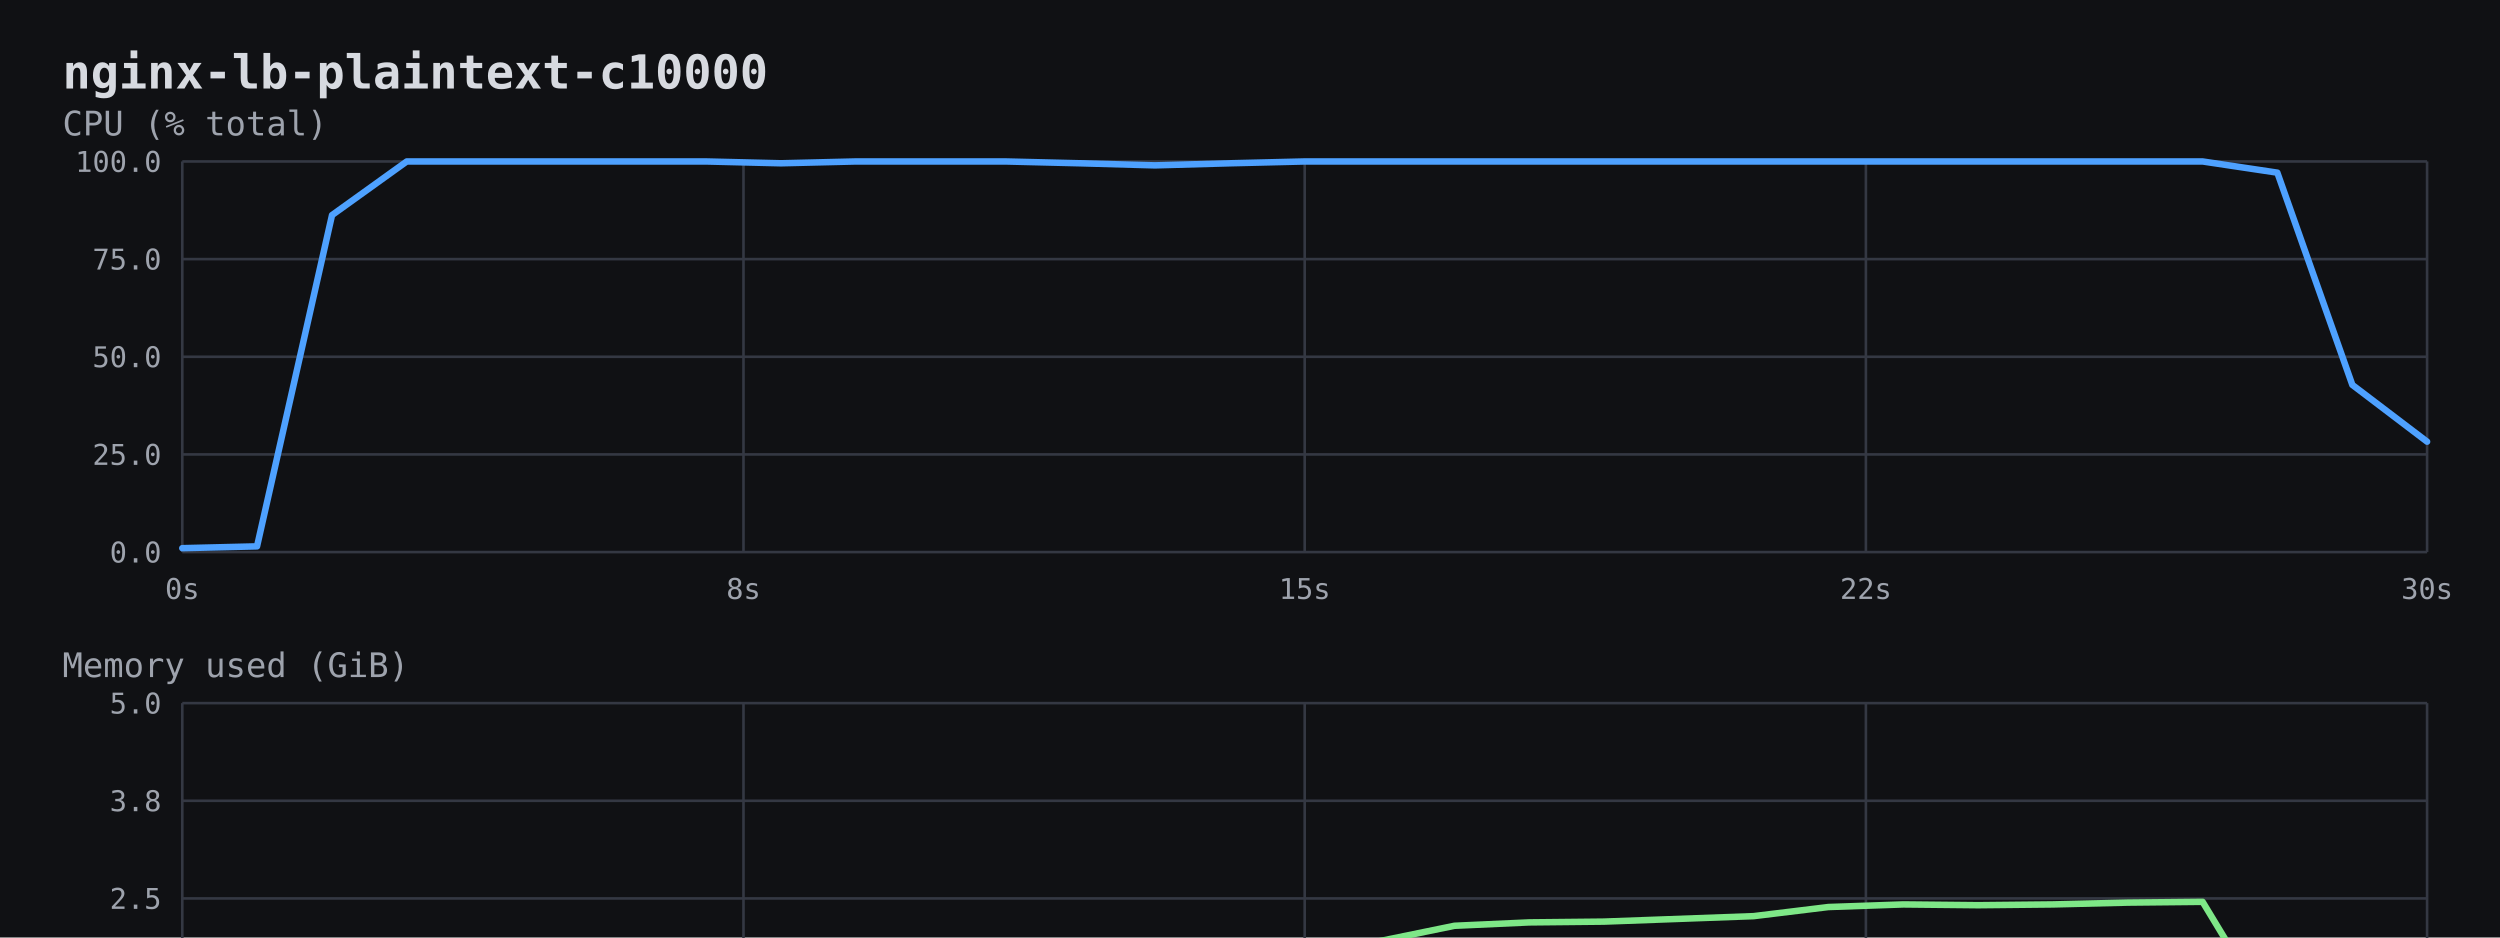
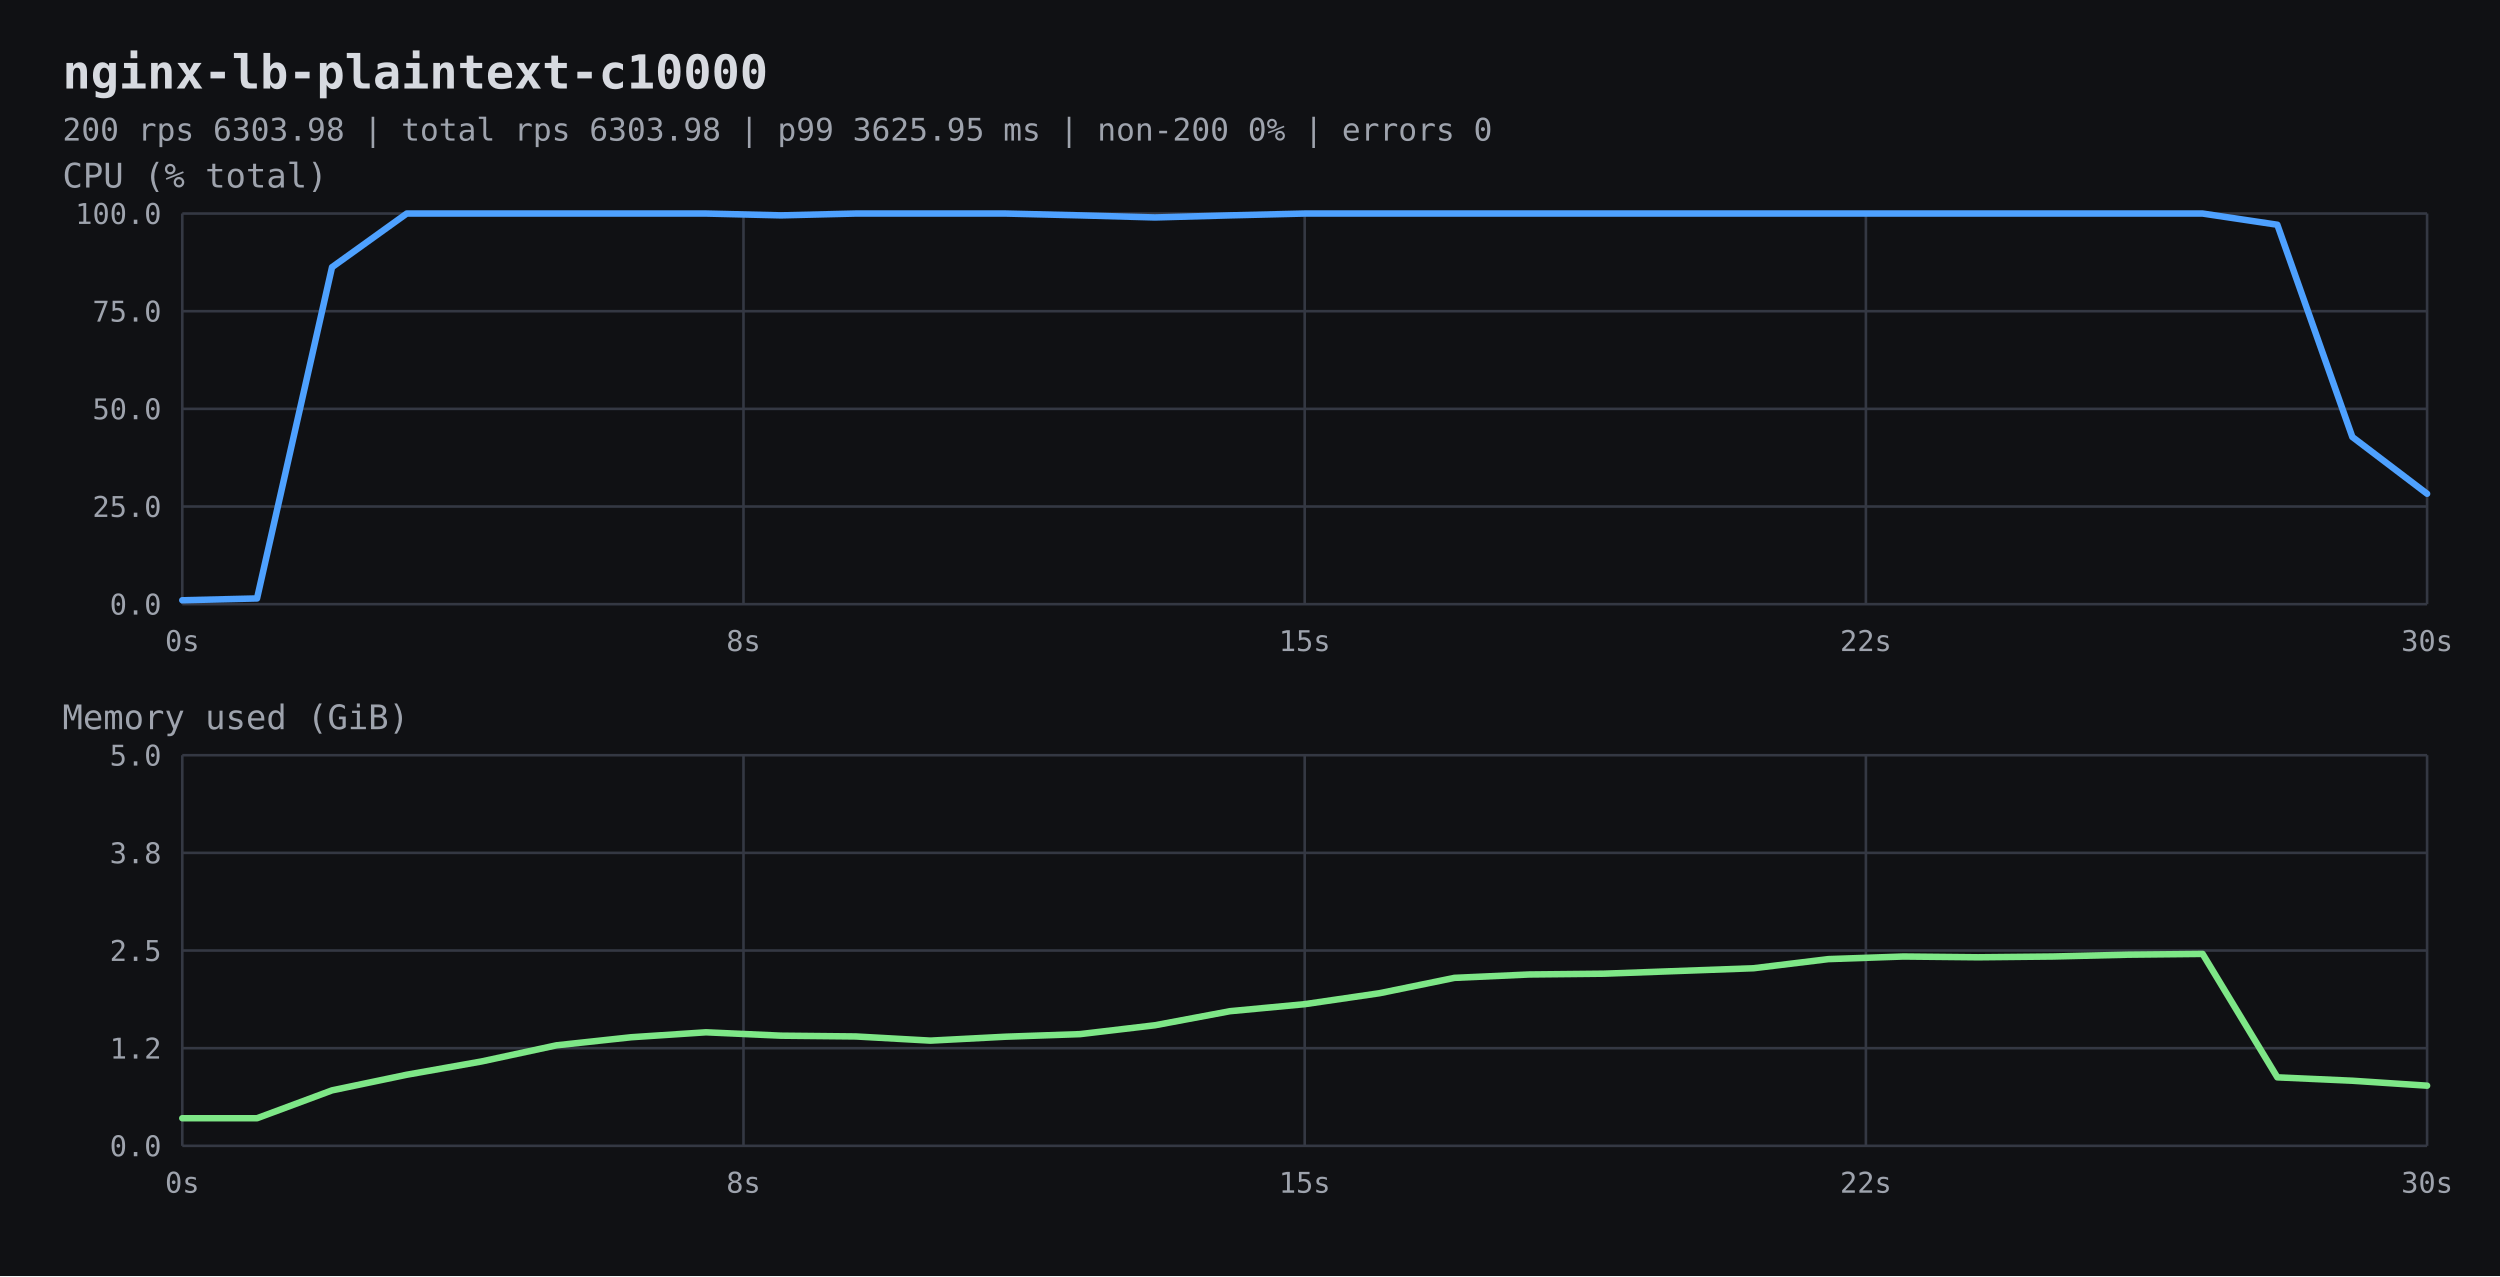
- <svg xmlns="http://www.w3.org/2000/svg" width="960" height="360" viewBox="0 0 960 360">
+ <svg xmlns="http://www.w3.org/2000/svg" width="960" height="490" viewBox="0 0 960 490">
  <rect width="100%" height="100%" fill="#101114" />
  <text x="24" y="34" fill="#d7dae0" font-family="ui-monospace, SFMono-Regular, Menlo, monospace" font-size="18" font-weight="700">nginx-lb-plaintext-c10000</text>
-   <text x="24" y="52.0" fill="#9ea3ad" font-family="ui-monospace, SFMono-Regular, Menlo, monospace" font-size="13">CPU (% total)</text>
-   <line x1="70.0" y1="62.0" x2="932.0" y2="62.0" stroke="#343843" stroke-width="1" />
-   <text x="62.0" y="66.0" fill="#9ea3ad" font-family="ui-monospace, SFMono-Regular, Menlo, monospace" font-size="11" text-anchor="end">100.0</text>
-   <line x1="70.0" y1="99.5" x2="932.0" y2="99.5" stroke="#343843" stroke-width="1" />
-   <text x="62.0" y="103.5" fill="#9ea3ad" font-family="ui-monospace, SFMono-Regular, Menlo, monospace" font-size="11" text-anchor="end">75.0</text>
-   <line x1="70.0" y1="137.0" x2="932.0" y2="137.0" stroke="#343843" stroke-width="1" />
-   <text x="62.0" y="141.0" fill="#9ea3ad" font-family="ui-monospace, SFMono-Regular, Menlo, monospace" font-size="11" text-anchor="end">50.0</text>
-   <line x1="70.0" y1="174.5" x2="932.0" y2="174.5" stroke="#343843" stroke-width="1" />
-   <text x="62.0" y="178.5" fill="#9ea3ad" font-family="ui-monospace, SFMono-Regular, Menlo, monospace" font-size="11" text-anchor="end">25.0</text>
-   <line x1="70.0" y1="212.0" x2="932.0" y2="212.0" stroke="#343843" stroke-width="1" />
-   <text x="62.0" y="216.0" fill="#9ea3ad" font-family="ui-monospace, SFMono-Regular, Menlo, monospace" font-size="11" text-anchor="end">0.0</text>
-   <line x1="70.0" y1="62.0" x2="70.0" y2="212.0" stroke="#343843" stroke-width="1" />
-   <text x="70.0" y="230.0" fill="#9ea3ad" font-family="ui-monospace, SFMono-Regular, Menlo, monospace" font-size="11" text-anchor="middle">0s</text>
-   <line x1="285.5" y1="62.0" x2="285.5" y2="212.0" stroke="#343843" stroke-width="1" />
-   <text x="285.5" y="230.0" fill="#9ea3ad" font-family="ui-monospace, SFMono-Regular, Menlo, monospace" font-size="11" text-anchor="middle">8s</text>
-   <line x1="501.0" y1="62.0" x2="501.0" y2="212.0" stroke="#343843" stroke-width="1" />
-   <text x="501.0" y="230.0" fill="#9ea3ad" font-family="ui-monospace, SFMono-Regular, Menlo, monospace" font-size="11" text-anchor="middle">15s</text>
-   <line x1="716.5" y1="62.0" x2="716.5" y2="212.0" stroke="#343843" stroke-width="1" />
-   <text x="716.5" y="230.0" fill="#9ea3ad" font-family="ui-monospace, SFMono-Regular, Menlo, monospace" font-size="11" text-anchor="middle">22s</text>
-   <line x1="932.0" y1="62.0" x2="932.0" y2="212.0" stroke="#343843" stroke-width="1" />
-   <text x="932.0" y="230.0" fill="#9ea3ad" font-family="ui-monospace, SFMono-Regular, Menlo, monospace" font-size="11" text-anchor="middle">30s</text>
-   <path d="M 70.0 210.5 L 98.7 209.8 L 127.5 82.6 L 156.2 62.0 L 184.9 62.0 L 213.7 62.0 L 242.4 62.0 L 271.1 62.0 L 299.9 62.7 L 328.6 62.0 L 357.3 62.0 L 386.1 62.0 L 414.8 62.7 L 443.5 63.5 L 472.3 62.7 L 501.0 62.0 L 529.7 62.0 L 558.5 62.0 L 587.2 62.0 L 615.9 62.0 L 673.4 62.0 L 702.1 62.0 L 730.9 62.0 L 759.6 62.0 L 788.3 62.0 L 817.1 62.0 L 845.8 62.0 L 874.5 66.3 L 903.3 147.8 L 932.0 169.6" fill="none" stroke="#4ea1ff" stroke-width="2.5" stroke-linejoin="round" stroke-linecap="round" />
-   <text x="24" y="260.0" fill="#9ea3ad" font-family="ui-monospace, SFMono-Regular, Menlo, monospace" font-size="13">Memory used (GiB)</text>
-   <line x1="70.0" y1="270.0" x2="932.0" y2="270.0" stroke="#343843" stroke-width="1" />
-   <text x="62.0" y="274.0" fill="#9ea3ad" font-family="ui-monospace, SFMono-Regular, Menlo, monospace" font-size="11" text-anchor="end">5.0</text>
-   <line x1="70.0" y1="307.5" x2="932.0" y2="307.5" stroke="#343843" stroke-width="1" />
-   <text x="62.0" y="311.5" fill="#9ea3ad" font-family="ui-monospace, SFMono-Regular, Menlo, monospace" font-size="11" text-anchor="end">3.8</text>
-   <line x1="70.0" y1="345.0" x2="932.0" y2="345.0" stroke="#343843" stroke-width="1" />
-   <text x="62.0" y="349.0" fill="#9ea3ad" font-family="ui-monospace, SFMono-Regular, Menlo, monospace" font-size="11" text-anchor="end">2.5</text>
-   <line x1="70.0" y1="382.5" x2="932.0" y2="382.5" stroke="#343843" stroke-width="1" />
-   <text x="62.0" y="386.5" fill="#9ea3ad" font-family="ui-monospace, SFMono-Regular, Menlo, monospace" font-size="11" text-anchor="end">1.2</text>
-   <line x1="70.0" y1="420.0" x2="932.0" y2="420.0" stroke="#343843" stroke-width="1" />
-   <text x="62.0" y="424.0" fill="#9ea3ad" font-family="ui-monospace, SFMono-Regular, Menlo, monospace" font-size="11" text-anchor="end">0.0</text>
-   <line x1="70.0" y1="270.0" x2="70.0" y2="420.0" stroke="#343843" stroke-width="1" />
-   <text x="70.0" y="438.0" fill="#9ea3ad" font-family="ui-monospace, SFMono-Regular, Menlo, monospace" font-size="11" text-anchor="middle">0s</text>
-   <line x1="285.5" y1="270.0" x2="285.5" y2="420.0" stroke="#343843" stroke-width="1" />
-   <text x="285.5" y="438.0" fill="#9ea3ad" font-family="ui-monospace, SFMono-Regular, Menlo, monospace" font-size="11" text-anchor="middle">8s</text>
-   <line x1="501.0" y1="270.0" x2="501.0" y2="420.0" stroke="#343843" stroke-width="1" />
-   <text x="501.0" y="438.0" fill="#9ea3ad" font-family="ui-monospace, SFMono-Regular, Menlo, monospace" font-size="11" text-anchor="middle">15s</text>
-   <line x1="716.5" y1="270.0" x2="716.5" y2="420.0" stroke="#343843" stroke-width="1" />
-   <text x="716.5" y="438.0" fill="#9ea3ad" font-family="ui-monospace, SFMono-Regular, Menlo, monospace" font-size="11" text-anchor="middle">22s</text>
-   <line x1="932.0" y1="270.0" x2="932.0" y2="420.0" stroke="#343843" stroke-width="1" />
-   <text x="932.0" y="438.0" fill="#9ea3ad" font-family="ui-monospace, SFMono-Regular, Menlo, monospace" font-size="11" text-anchor="middle">30s</text>
-   <path d="M 70.0 409.4 L 98.7 409.4 L 127.5 398.7 L 156.2 392.7 L 184.9 387.6 L 213.7 381.4 L 242.4 378.3 L 271.1 376.4 L 299.9 377.7 L 328.6 378.0 L 357.3 379.6 L 386.1 378.1 L 414.8 377.1 L 443.5 373.7 L 472.3 368.3 L 501.0 365.6 L 529.7 361.4 L 558.5 355.5 L 587.2 354.2 L 615.9 353.9 L 673.4 351.8 L 702.1 348.3 L 730.9 347.3 L 759.6 347.6 L 788.3 347.3 L 817.1 346.6 L 845.8 346.3 L 874.5 393.7 L 903.3 395.0 L 932.0 396.9" fill="none" stroke="#7ee787" stroke-width="2.5" stroke-linejoin="round" stroke-linecap="round" />
+   <text x="24" y="54" fill="#9ea3ad" font-family="ui-monospace, SFMono-Regular, Menlo, monospace" font-size="12">200 rps 6303.98 | total rps 6303.98 | p99 3625.95 ms | non-200 0% | errors 0</text>
+   <text x="24" y="72.0" fill="#9ea3ad" font-family="ui-monospace, SFMono-Regular, Menlo, monospace" font-size="13">CPU (% total)</text>
+   <line x1="70.0" y1="82.0" x2="932.0" y2="82.0" stroke="#343843" stroke-width="1" />
+   <text x="62.0" y="86.0" fill="#9ea3ad" font-family="ui-monospace, SFMono-Regular, Menlo, monospace" font-size="11" text-anchor="end">100.0</text>
+   <line x1="70.0" y1="119.5" x2="932.0" y2="119.5" stroke="#343843" stroke-width="1" />
+   <text x="62.0" y="123.5" fill="#9ea3ad" font-family="ui-monospace, SFMono-Regular, Menlo, monospace" font-size="11" text-anchor="end">75.0</text>
+   <line x1="70.0" y1="157.0" x2="932.0" y2="157.0" stroke="#343843" stroke-width="1" />
+   <text x="62.0" y="161.0" fill="#9ea3ad" font-family="ui-monospace, SFMono-Regular, Menlo, monospace" font-size="11" text-anchor="end">50.0</text>
+   <line x1="70.0" y1="194.5" x2="932.0" y2="194.5" stroke="#343843" stroke-width="1" />
+   <text x="62.0" y="198.5" fill="#9ea3ad" font-family="ui-monospace, SFMono-Regular, Menlo, monospace" font-size="11" text-anchor="end">25.0</text>
+   <line x1="70.0" y1="232.0" x2="932.0" y2="232.0" stroke="#343843" stroke-width="1" />
+   <text x="62.0" y="236.0" fill="#9ea3ad" font-family="ui-monospace, SFMono-Regular, Menlo, monospace" font-size="11" text-anchor="end">0.0</text>
+   <line x1="70.0" y1="82.0" x2="70.0" y2="232.0" stroke="#343843" stroke-width="1" />
+   <text x="70.0" y="250.0" fill="#9ea3ad" font-family="ui-monospace, SFMono-Regular, Menlo, monospace" font-size="11" text-anchor="middle">0s</text>
+   <line x1="285.5" y1="82.0" x2="285.5" y2="232.0" stroke="#343843" stroke-width="1" />
+   <text x="285.5" y="250.0" fill="#9ea3ad" font-family="ui-monospace, SFMono-Regular, Menlo, monospace" font-size="11" text-anchor="middle">8s</text>
+   <line x1="501.0" y1="82.0" x2="501.0" y2="232.0" stroke="#343843" stroke-width="1" />
+   <text x="501.0" y="250.0" fill="#9ea3ad" font-family="ui-monospace, SFMono-Regular, Menlo, monospace" font-size="11" text-anchor="middle">15s</text>
+   <line x1="716.5" y1="82.0" x2="716.5" y2="232.0" stroke="#343843" stroke-width="1" />
+   <text x="716.5" y="250.0" fill="#9ea3ad" font-family="ui-monospace, SFMono-Regular, Menlo, monospace" font-size="11" text-anchor="middle">22s</text>
+   <line x1="932.0" y1="82.0" x2="932.0" y2="232.0" stroke="#343843" stroke-width="1" />
+   <text x="932.0" y="250.0" fill="#9ea3ad" font-family="ui-monospace, SFMono-Regular, Menlo, monospace" font-size="11" text-anchor="middle">30s</text>
+   <path d="M 70.0 230.5 L 98.7 229.8 L 127.5 102.6 L 156.2 82.0 L 184.9 82.0 L 213.7 82.0 L 242.4 82.0 L 271.1 82.0 L 299.9 82.7 L 328.6 82.0 L 357.3 82.0 L 386.1 82.0 L 414.8 82.7 L 443.5 83.5 L 472.3 82.7 L 501.0 82.0 L 529.7 82.0 L 558.5 82.0 L 587.2 82.0 L 615.9 82.0 L 673.4 82.0 L 702.1 82.0 L 730.9 82.0 L 759.6 82.0 L 788.3 82.0 L 817.1 82.0 L 845.8 82.0 L 874.5 86.3 L 903.3 167.8 L 932.0 189.6" fill="none" stroke="#4ea1ff" stroke-width="2.5" stroke-linejoin="round" stroke-linecap="round" />
+   <text x="24" y="280.0" fill="#9ea3ad" font-family="ui-monospace, SFMono-Regular, Menlo, monospace" font-size="13">Memory used (GiB)</text>
+   <line x1="70.0" y1="290.0" x2="932.0" y2="290.0" stroke="#343843" stroke-width="1" />
+   <text x="62.0" y="294.0" fill="#9ea3ad" font-family="ui-monospace, SFMono-Regular, Menlo, monospace" font-size="11" text-anchor="end">5.0</text>
+   <line x1="70.0" y1="327.5" x2="932.0" y2="327.5" stroke="#343843" stroke-width="1" />
+   <text x="62.0" y="331.5" fill="#9ea3ad" font-family="ui-monospace, SFMono-Regular, Menlo, monospace" font-size="11" text-anchor="end">3.8</text>
+   <line x1="70.0" y1="365.0" x2="932.0" y2="365.0" stroke="#343843" stroke-width="1" />
+   <text x="62.0" y="369.0" fill="#9ea3ad" font-family="ui-monospace, SFMono-Regular, Menlo, monospace" font-size="11" text-anchor="end">2.5</text>
+   <line x1="70.0" y1="402.5" x2="932.0" y2="402.5" stroke="#343843" stroke-width="1" />
+   <text x="62.0" y="406.5" fill="#9ea3ad" font-family="ui-monospace, SFMono-Regular, Menlo, monospace" font-size="11" text-anchor="end">1.2</text>
+   <line x1="70.0" y1="440.0" x2="932.0" y2="440.0" stroke="#343843" stroke-width="1" />
+   <text x="62.0" y="444.0" fill="#9ea3ad" font-family="ui-monospace, SFMono-Regular, Menlo, monospace" font-size="11" text-anchor="end">0.0</text>
+   <line x1="70.0" y1="290.0" x2="70.0" y2="440.0" stroke="#343843" stroke-width="1" />
+   <text x="70.0" y="458.0" fill="#9ea3ad" font-family="ui-monospace, SFMono-Regular, Menlo, monospace" font-size="11" text-anchor="middle">0s</text>
+   <line x1="285.5" y1="290.0" x2="285.5" y2="440.0" stroke="#343843" stroke-width="1" />
+   <text x="285.5" y="458.0" fill="#9ea3ad" font-family="ui-monospace, SFMono-Regular, Menlo, monospace" font-size="11" text-anchor="middle">8s</text>
+   <line x1="501.0" y1="290.0" x2="501.0" y2="440.0" stroke="#343843" stroke-width="1" />
+   <text x="501.0" y="458.0" fill="#9ea3ad" font-family="ui-monospace, SFMono-Regular, Menlo, monospace" font-size="11" text-anchor="middle">15s</text>
+   <line x1="716.5" y1="290.0" x2="716.5" y2="440.0" stroke="#343843" stroke-width="1" />
+   <text x="716.5" y="458.0" fill="#9ea3ad" font-family="ui-monospace, SFMono-Regular, Menlo, monospace" font-size="11" text-anchor="middle">22s</text>
+   <line x1="932.0" y1="290.0" x2="932.0" y2="440.0" stroke="#343843" stroke-width="1" />
+   <text x="932.0" y="458.0" fill="#9ea3ad" font-family="ui-monospace, SFMono-Regular, Menlo, monospace" font-size="11" text-anchor="middle">30s</text>
+   <path d="M 70.0 429.4 L 98.7 429.4 L 127.5 418.7 L 156.2 412.7 L 184.9 407.6 L 213.7 401.4 L 242.4 398.3 L 271.1 396.4 L 299.9 397.7 L 328.6 398.0 L 357.3 399.6 L 386.1 398.1 L 414.8 397.1 L 443.5 393.7 L 472.3 388.3 L 501.0 385.6 L 529.7 381.4 L 558.5 375.5 L 587.2 374.2 L 615.9 373.9 L 673.4 371.8 L 702.1 368.3 L 730.9 367.3 L 759.6 367.6 L 788.3 367.3 L 817.1 366.6 L 845.8 366.3 L 874.5 413.7 L 903.3 415.0 L 932.0 416.9" fill="none" stroke="#7ee787" stroke-width="2.5" stroke-linejoin="round" stroke-linecap="round" />
</svg>
